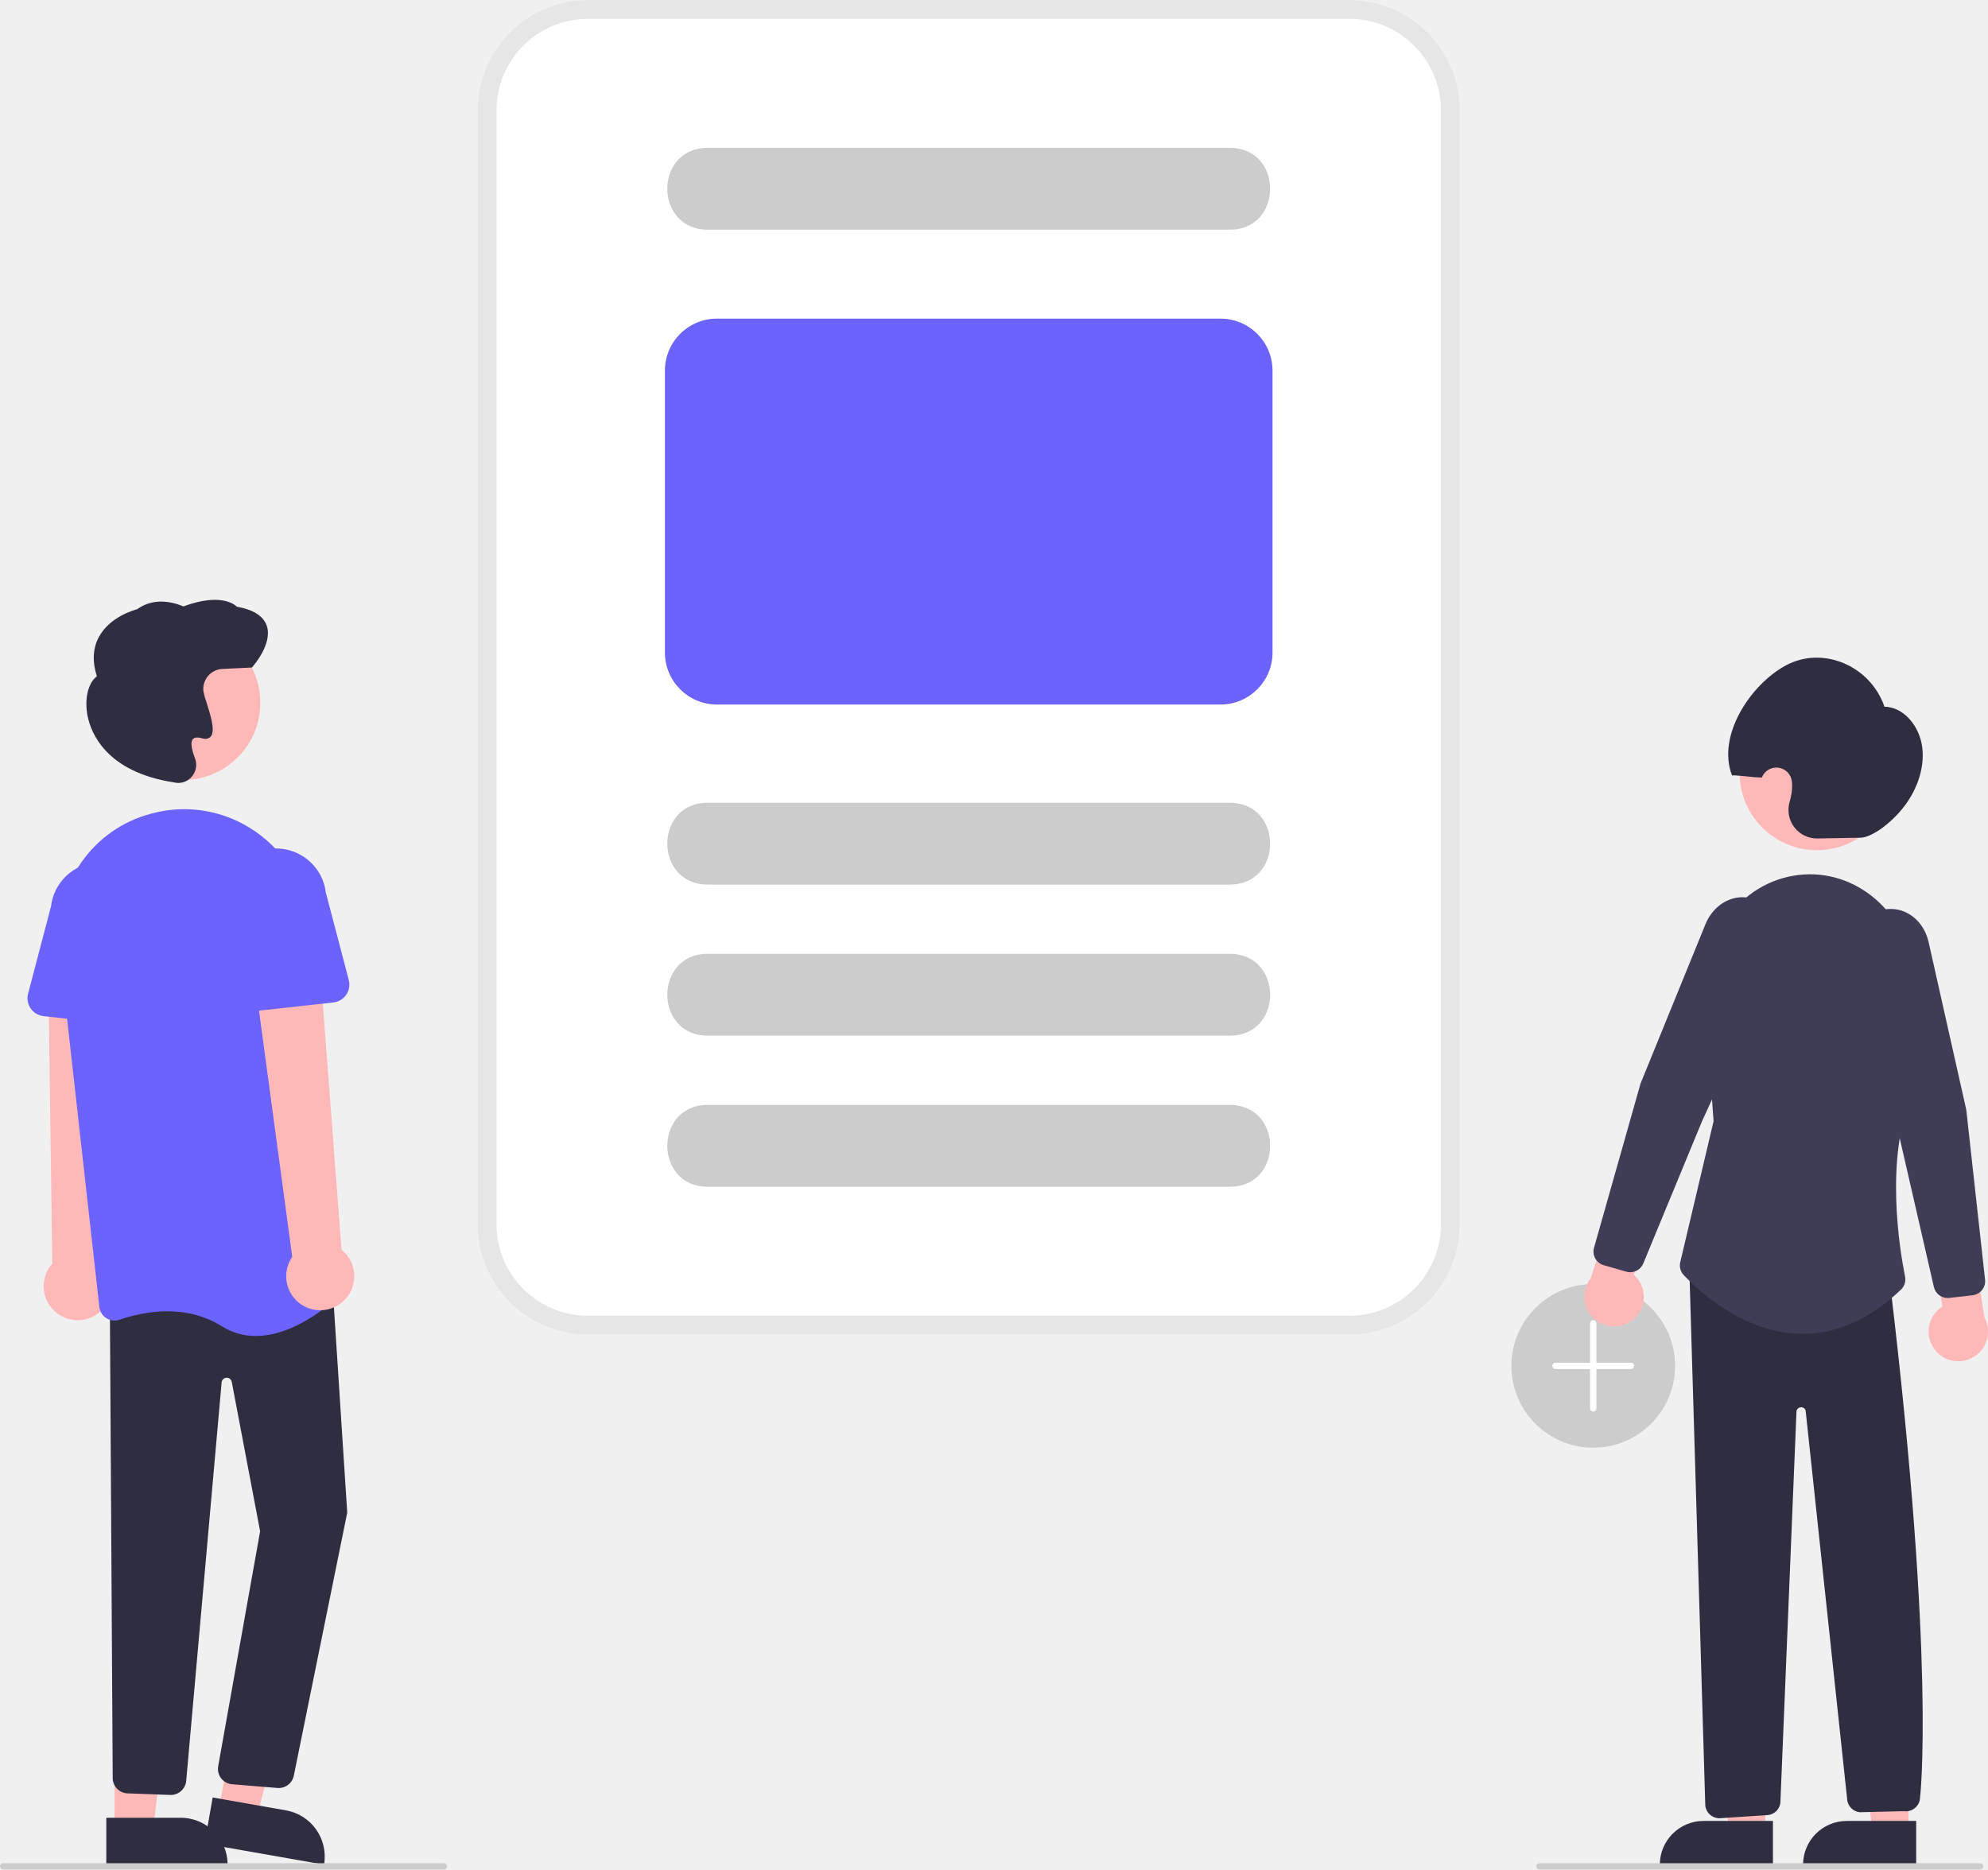
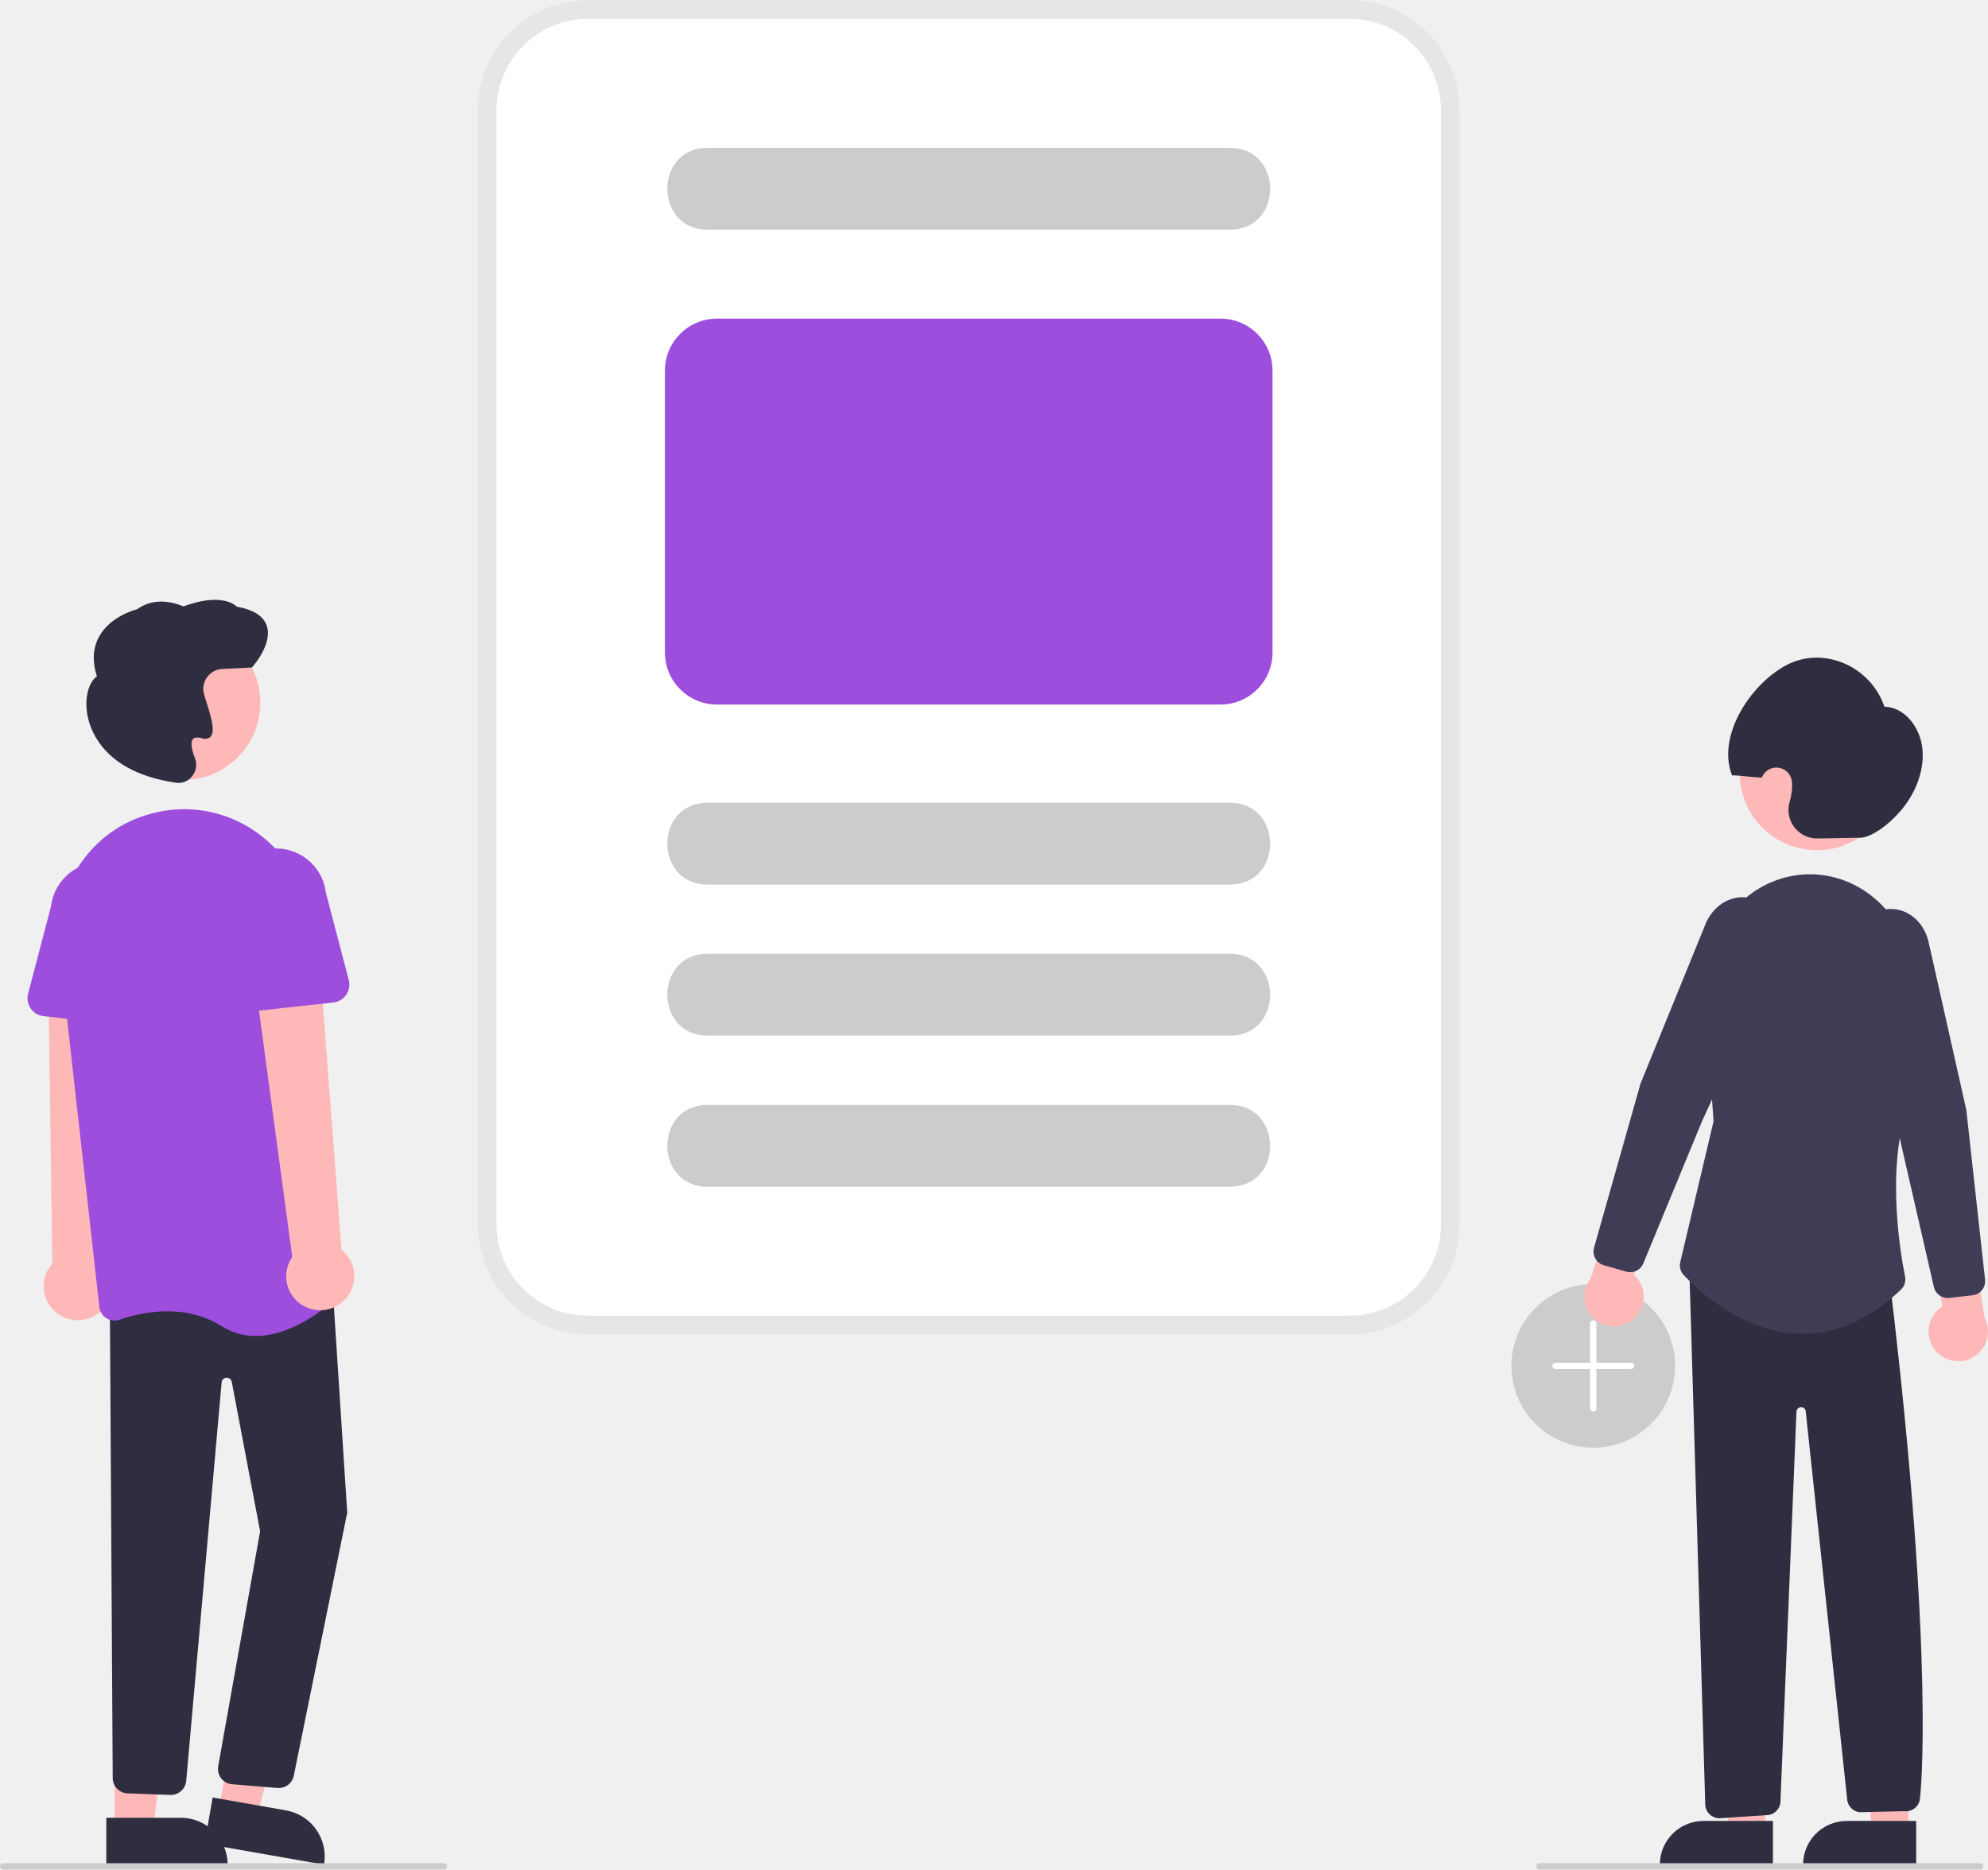
<svg xmlns="http://www.w3.org/2000/svg" id="b49d7841-9a4a-4d44-a026-f495141b2485" data-name="Layer 1" width="631.483" height="593.941" viewBox="0 0 631.483 593.941">
  <path d="M790.353,612.97a26,26,0,1,1,26-26A26.029,26.029,0,0,1,790.353,612.97Z" transform="translate(-284.2586 -153.0295)" fill="#ccc" />
  <path d="M802.353,585.97h-11v-12.5a1,1,0,0,0-2,0v12.5h-11a1,1,0,1,0,0,2h11v12.5a1,1,0,0,0,2,0v-12.5h11a1,1,0,0,0,0-2Z" transform="translate(-284.2586 -153.0295)" fill="#fff" />
  <polygon points="606.22 581.779 594.788 581.778 589.352 537.682 606.224 537.683 606.22 581.779" fill="#ffb8b8" />
  <path d="M586.622,578.511h22.048a0,0,0,0,1,0,0V592.393a0,0,0,0,1,0,0H572.74a0,0,0,0,1,0,0v0A13.882,13.882,0,0,1,586.622,578.511Z" fill="#2f2e41" />
  <polygon points="560.72 581.779 549.288 581.778 543.852 537.682 560.724 537.683 560.72 581.779" fill="#ffb8b8" />
  <path d="M541.122,578.511h22.048a0,0,0,0,1,0,0V592.393a0,0,0,0,1,0,0H527.24a0,0,0,0,1,0,0v0A13.882,13.882,0,0,1,541.122,578.511Z" fill="#2f2e41" />
  <path d="M899.285,582.358a9.377,9.377,0,0,1,1.976-14.242l-3.541-21.133,12.318-5.284,4.581,29.915a9.428,9.428,0,0,1-15.334,10.745Z" transform="translate(-284.2586 -153.0295)" fill="#ffb8b8" />
  <path d="M802.847,572.372a9.377,9.377,0,0,0,.404-14.373l6.984-20.258-11.276-7.246-9.46,28.747a9.428,9.428,0,0,0,13.349,13.13Z" transform="translate(-284.2586 -153.0295)" fill="#ffb8b8" />
  <circle cx="577.139" cy="245.542" r="24.561" fill="#ffb8b8" />
  <path d="M802.088,557.216a4.502,4.502,0,0,1-1.245-.176l-7.159-2.055a4.508,4.508,0,0,1-3.088-5.551l14.774-52.162,20.602-50.575c2.049-5.028,6.329-8.325,11.17-8.605a11.446,11.446,0,0,1,10.778,6.277h0a15.621,15.621,0,0,1,.357,13.771l-23.417,51.21-18.616,45.083A4.498,4.498,0,0,1,802.088,557.216Z" transform="translate(-284.2586 -153.0295)" fill="#3f3d56" />
  <path d="M875.258,419.169l-13.647.243a9.074,9.074,0,0,1-8.896-11.59,21.128,21.128,0,0,0,.656-3.013,15.224,15.224,0,0,0,.09-3.354,4.952,4.952,0,0,0-9.554-1.408v0c-2.295.033-7.183-.715-9.478-.683-4.872-12.49,5.745-28.833,17.174-34.972,11.651-6.258,26.775.109,31.241,13.152,6.198.111,11.235,6.225,12.033,13.106s-2.032,14.067-6.363,19.342S878.497,419.112,875.258,419.169Z" transform="translate(-284.2586 -153.0295)" fill="#2f2e41" />
  <path d="M830.4,730.691a4.515,4.515,0,0,1-4.461-4.01l-5.063-170.235,63.787,4.541.049.41c14.415,120.663,9.487,162.432,9.436,162.839a4.498,4.498,0,0,1-5.075,4.203l-14.097.338a4.498,4.498,0,0,1-3.989-4.296l-13.171-123.3a1.406,1.406,0,0,0-1.466-1.056,1.463,1.463,0,0,0-1.439,1.177l-5.089,123.704a4.481,4.481,0,0,1-4.041,4.67l-14.932.993A4.456,4.456,0,0,1,830.4,730.691Z" transform="translate(-284.2586 -153.0295)" fill="#2f2e41" />
  <path d="M856.868,576.787c-.382,0-.762-.006-1.145-.018-18.342-.552-32.692-14.429-36.653-18.669a4.478,4.478,0,0,1-1.081-4.097l10.581-44.764-2.807-38.917a38.369,38.369,0,0,1,10.506-29.633,31.664,31.664,0,0,1,24.386-9.866c17.855.852,31.941,16.812,32.069,36.333.198,30.235-.693,32.312-.985,32.995-8.911,20.797-4.044,49.989-2.34,58.441a4.516,4.516,0,0,1-1.337,4.188C878.262,572.078,867.772,576.787,856.868,576.787Z" transform="translate(-284.2586 -153.0295)" fill="#3f3d56" />
  <path d="M902.933,565.408a4.497,4.497,0,0,1-4.38-3.494L887.636,514.357l-14.631-54.357a15.621,15.621,0,0,1,2.627-13.522,11.456,11.456,0,0,1,11.666-4.41c4.729,1.076,8.405,5.035,9.595,10.333l11.955,53.229,5.962,53.941a4.509,4.509,0,0,1-3.963,4.965l-7.4.844A4.487,4.487,0,0,1,902.933,565.408Z" transform="translate(-284.2586 -153.0295)" fill="#3f3d56" />
  <path d="M315.09,570.537a10.743,10.743,0,0,0,1.582-16.396l4.167-93.018-21.216,2.381,1.233,90.985a10.801,10.801,0,0,0,14.234,16.048Z" transform="translate(-284.2586 -153.0295)" fill="#ffb8b8" />
  <polygon points="69.534 574.966 81.609 577.089 93.543 531.525 77.722 528.392 69.534 574.966" fill="#ffb8b8" />
  <path d="M350.232,727.314h38.531a0,0,0,0,1,0,0v14.887a0,0,0,0,1,0,0H365.119A14.887,14.887,0,0,1,350.232,727.314v0A0,0,0,0,1,350.232,727.314Z" transform="translate(321.9357 1369.365) rotate(-170.0292)" fill="#2f2e41" />
  <polygon points="36.392 581.01 48.652 581.01 54.484 533.722 36.39 533.723 36.392 581.01" fill="#ffb8b8" />
  <path d="M318.024,730.536h38.531a0,0,0,0,1,0,0v14.887a0,0,0,0,1,0,0H332.911a14.887,14.887,0,0,1-14.887-14.887v0a0,0,0,0,1,0,0Z" transform="translate(390.3537 1322.915) rotate(179.9974)" fill="#2f2e41" />
  <path d="M372.803,721.09a4.748,4.748,0,0,1-.573-.034l-14.43-1.187a4.881,4.881,0,0,1-4.243-5.66l13.325-74.681-9.004-47.474a1.627,1.627,0,0,0-3.219.16L343.405,718.842a4.924,4.924,0,0,1-5.21,4.437l-13.595-.506a4.888,4.888,0,0,1-4.536-4.631l-.914-151.768,70.481-8.81,4.924,76.041-.02.081-16.991,83.675A4.886,4.886,0,0,1,372.803,721.09Z" transform="translate(-284.2586 -153.0295)" fill="#2f2e41" />
  <circle cx="58.129" cy="223.255" r="24.561" fill="#ffb8b8" />
-   <path d="M365.53,577.467a20.11,20.11,0,0,1-10.857-3.106c-11.897-7.436-25.411-4.481-32.407-2.057a4.88,4.88,0,0,1-4.221-.481,4.811,4.811,0,0,1-2.224-3.552L303.099,454.646c-2.132-19.038,9.336-36.937,27.268-42.56h0q1.011-.317,2.055-.601a39.569,39.569,0,0,1,32.972,5.723,40.204,40.204,0,0,1,17.167,29.353L393.271,560.948a4.807,4.807,0,0,1-1.527,4.007C387.99,568.428,377.092,577.466,365.53,577.467Z" transform="translate(-284.2586 -153.0295)" fill="#6c63ff" />
-   <path d="M326.789,479.012l-28.703-3.156a5.717,5.717,0,0,1-4.905-7.134l7.306-27.846a15.879,15.879,0,0,1,31.556,3.563l1.085,28.675a5.717,5.717,0,0,1-6.338,5.898Z" transform="translate(-284.2586 -153.0295)" fill="#6c63ff" />
+   <path d="M365.53,577.467a20.11,20.11,0,0,1-10.857-3.106c-11.897-7.436-25.411-4.481-32.407-2.057a4.88,4.88,0,0,1-4.221-.481,4.811,4.811,0,0,1-2.224-3.552L303.099,454.646c-2.132-19.038,9.336-36.937,27.268-42.56h0q1.011-.317,2.055-.601a39.569,39.569,0,0,1,32.972,5.723,40.204,40.204,0,0,1,17.167,29.353L393.271,560.948a4.807,4.807,0,0,1-1.527,4.007C387.99,568.428,377.092,577.466,365.53,577.467Z" transform="translate(-284.2586 -153.0295)" fill="#9d4edd" />
+   <path d="M326.789,479.012l-28.703-3.156a5.717,5.717,0,0,1-4.905-7.134l7.306-27.846a15.879,15.879,0,0,1,31.556,3.563l1.085,28.675a5.717,5.717,0,0,1-6.338,5.898Z" transform="translate(-284.2586 -153.0295)" fill="#9d4edd" />
  <path d="M393.156,566.554a10.743,10.743,0,0,0-.406-16.468l-7.073-92.842-20.789,4.68,12.203,90.414a10.801,10.801,0,0,0,16.064,14.216Z" transform="translate(-284.2586 -153.0295)" fill="#ffb8b8" />
-   <path d="M356.919,473.176a5.711,5.711,0,0,1-1.818-4.4l1.085-28.675a15.879,15.879,0,0,1,31.556-3.563l7.306,27.846a5.717,5.717,0,0,1-4.905,7.134l-28.703,3.156A5.711,5.711,0,0,1,356.919,473.176Z" transform="translate(-284.2586 -153.0295)" fill="#6c63ff" />
+   <path d="M356.919,473.176a5.711,5.711,0,0,1-1.818-4.4l1.085-28.675a15.879,15.879,0,0,1,31.556-3.563l7.306,27.846a5.717,5.717,0,0,1-4.905,7.134l-28.703,3.156A5.711,5.711,0,0,1,356.919,473.176Z" transform="translate(-284.2586 -153.0295)" fill="#9d4edd" />
  <path d="M340.927,401.771a5.683,5.683,0,0,1-1.297-.151l-.125-.03c-21.594-3.304-26.367-15.812-27.414-21.035-1.084-5.408.15-10.628,2.94-12.656-1.521-4.803-1.277-9.061.727-12.662,3.495-6.28,11.081-8.404,12.098-8.664,6.058-4.469,13.306-1.486,14.625-.881,11.719-4.335,16.198-.727,17.008.079,5.238.941,8.431,2.964,9.491,6.016,1.991,5.731-4.305,12.86-4.574,13.161l-.14.156-9.38.447a6.358,6.358,0,0,0-5.981,7.317h0a29.604,29.604,0,0,0,.96,3.355c1.602,5.006,2.802,9.283,1.254,10.909a2.51,2.51,0,0,1-2.625.455c-1.467-.392-2.462-.31-2.958.245-.77.859-.535,3.035.662,6.125a5.739,5.739,0,0,1-1.046,5.847A5.568,5.568,0,0,1,340.927,401.771Z" transform="translate(-284.2586 -153.0295)" fill="#2f2e41" />
  <path d="M425.259,746.97h-140a1,1,0,0,1,0-2h140a1,1,0,1,1,0,2Z" transform="translate(-284.2586 -153.0295)" fill="#ccc" />
  <path d="M913.259,746.97h-140a1,1,0,0,1,0-2h140a1,1,0,1,1,0,2Z" transform="translate(-284.2586 -153.0295)" fill="#ccc" />
  <path d="M712.971,577.03h-242a35.04,35.04,0,0,1-35-35v-354a35.04,35.04,0,0,1,35-35h242a35.04,35.04,0,0,1,35,35v354A35.04,35.04,0,0,1,712.971,577.03Z" transform="translate(-284.2586 -153.0295)" fill="#fff" />
  <path d="M674.972,434.059h-166c-16.957-.082-17.028-25.912.001-26l165.999-0C691.917,408.138,692.009,433.97,674.972,434.059Z" transform="translate(-284.2586 -153.0295)" fill="#ccc" />
  <path d="M674.972,226h-166c-16.957-.082-17.028-25.912.001-26L674.972,200C691.917,200.079,692.009,225.911,674.972,226Z" transform="translate(-284.2586 -153.0295)" fill="#ccc" />
  <path d="M674.972,482.059h-166c-16.957-.082-17.028-25.912.001-26l165.999-0C691.917,456.138,692.009,481.97,674.972,482.059Z" transform="translate(-284.2586 -153.0295)" fill="#ccc" />
  <path d="M674.972,530.059h-166c-16.957-.082-17.028-25.912.001-26l165.999-0C691.917,504.138,692.009,529.97,674.972,530.059Z" transform="translate(-284.2586 -153.0295)" fill="#ccc" />
-   <path d="M671.971,376.859h-160a16.519,16.519,0,0,1-16.5-16.5V270.759a16.519,16.519,0,0,1,16.5-16.5h160a16.519,16.519,0,0,1,16.5,16.5v89.6A16.519,16.519,0,0,1,671.971,376.859Z" transform="translate(-284.2586 -153.0295)" fill="#6c63ff" />
+   <path d="M671.971,376.859h-160a16.519,16.519,0,0,1-16.5-16.5V270.759a16.519,16.519,0,0,1,16.5-16.5h160a16.519,16.519,0,0,1,16.5,16.5v89.6A16.519,16.519,0,0,1,671.971,376.859Z" transform="translate(-284.2586 -153.0295)" fill="#9d4edd" />
  <path d="M712.971,577.03h-242a35.04,35.04,0,0,1-35-35v-354a35.04,35.04,0,0,1,35-35h242a35.04,35.04,0,0,1,35,35v354A35.04,35.04,0,0,1,712.971,577.03Zm-242-418a29.033,29.033,0,0,0-29,29v354a29.033,29.033,0,0,0,29,29h242a29.033,29.033,0,0,0,29-29v-354a29.033,29.033,0,0,0-29-29Z" transform="translate(-284.2586 -153.0295)" fill="#e6e6e6" />
</svg>
